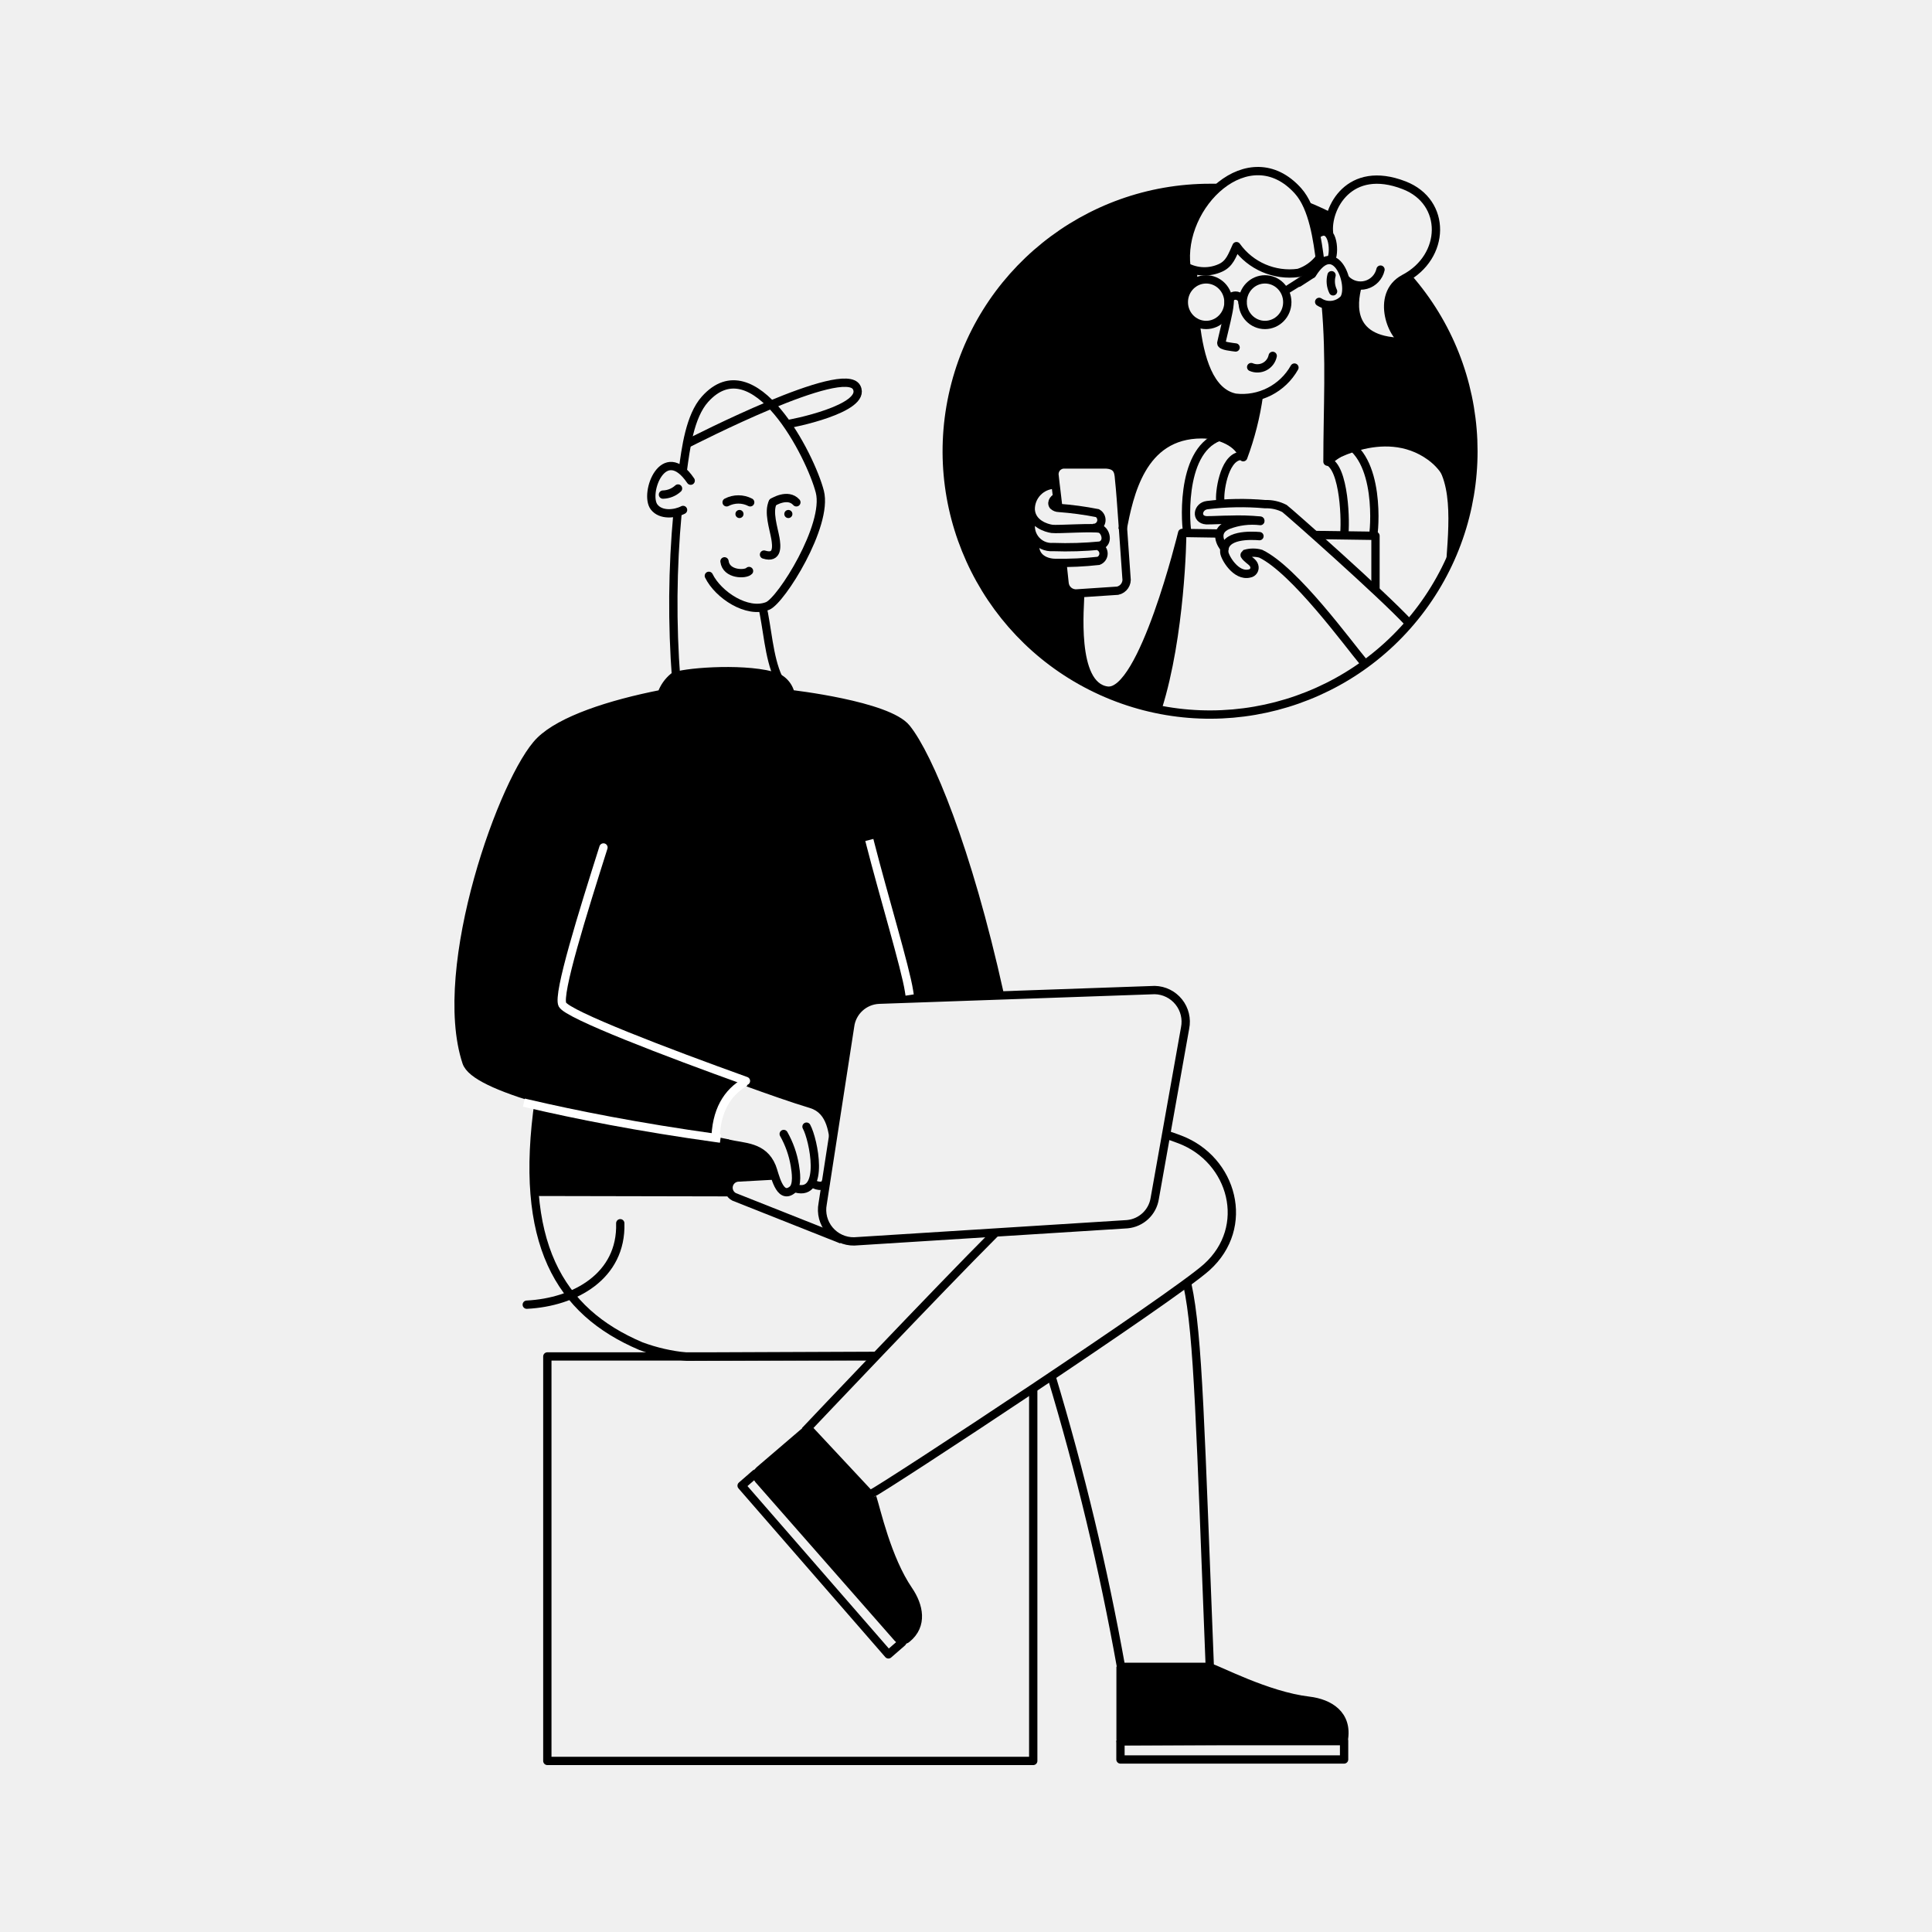
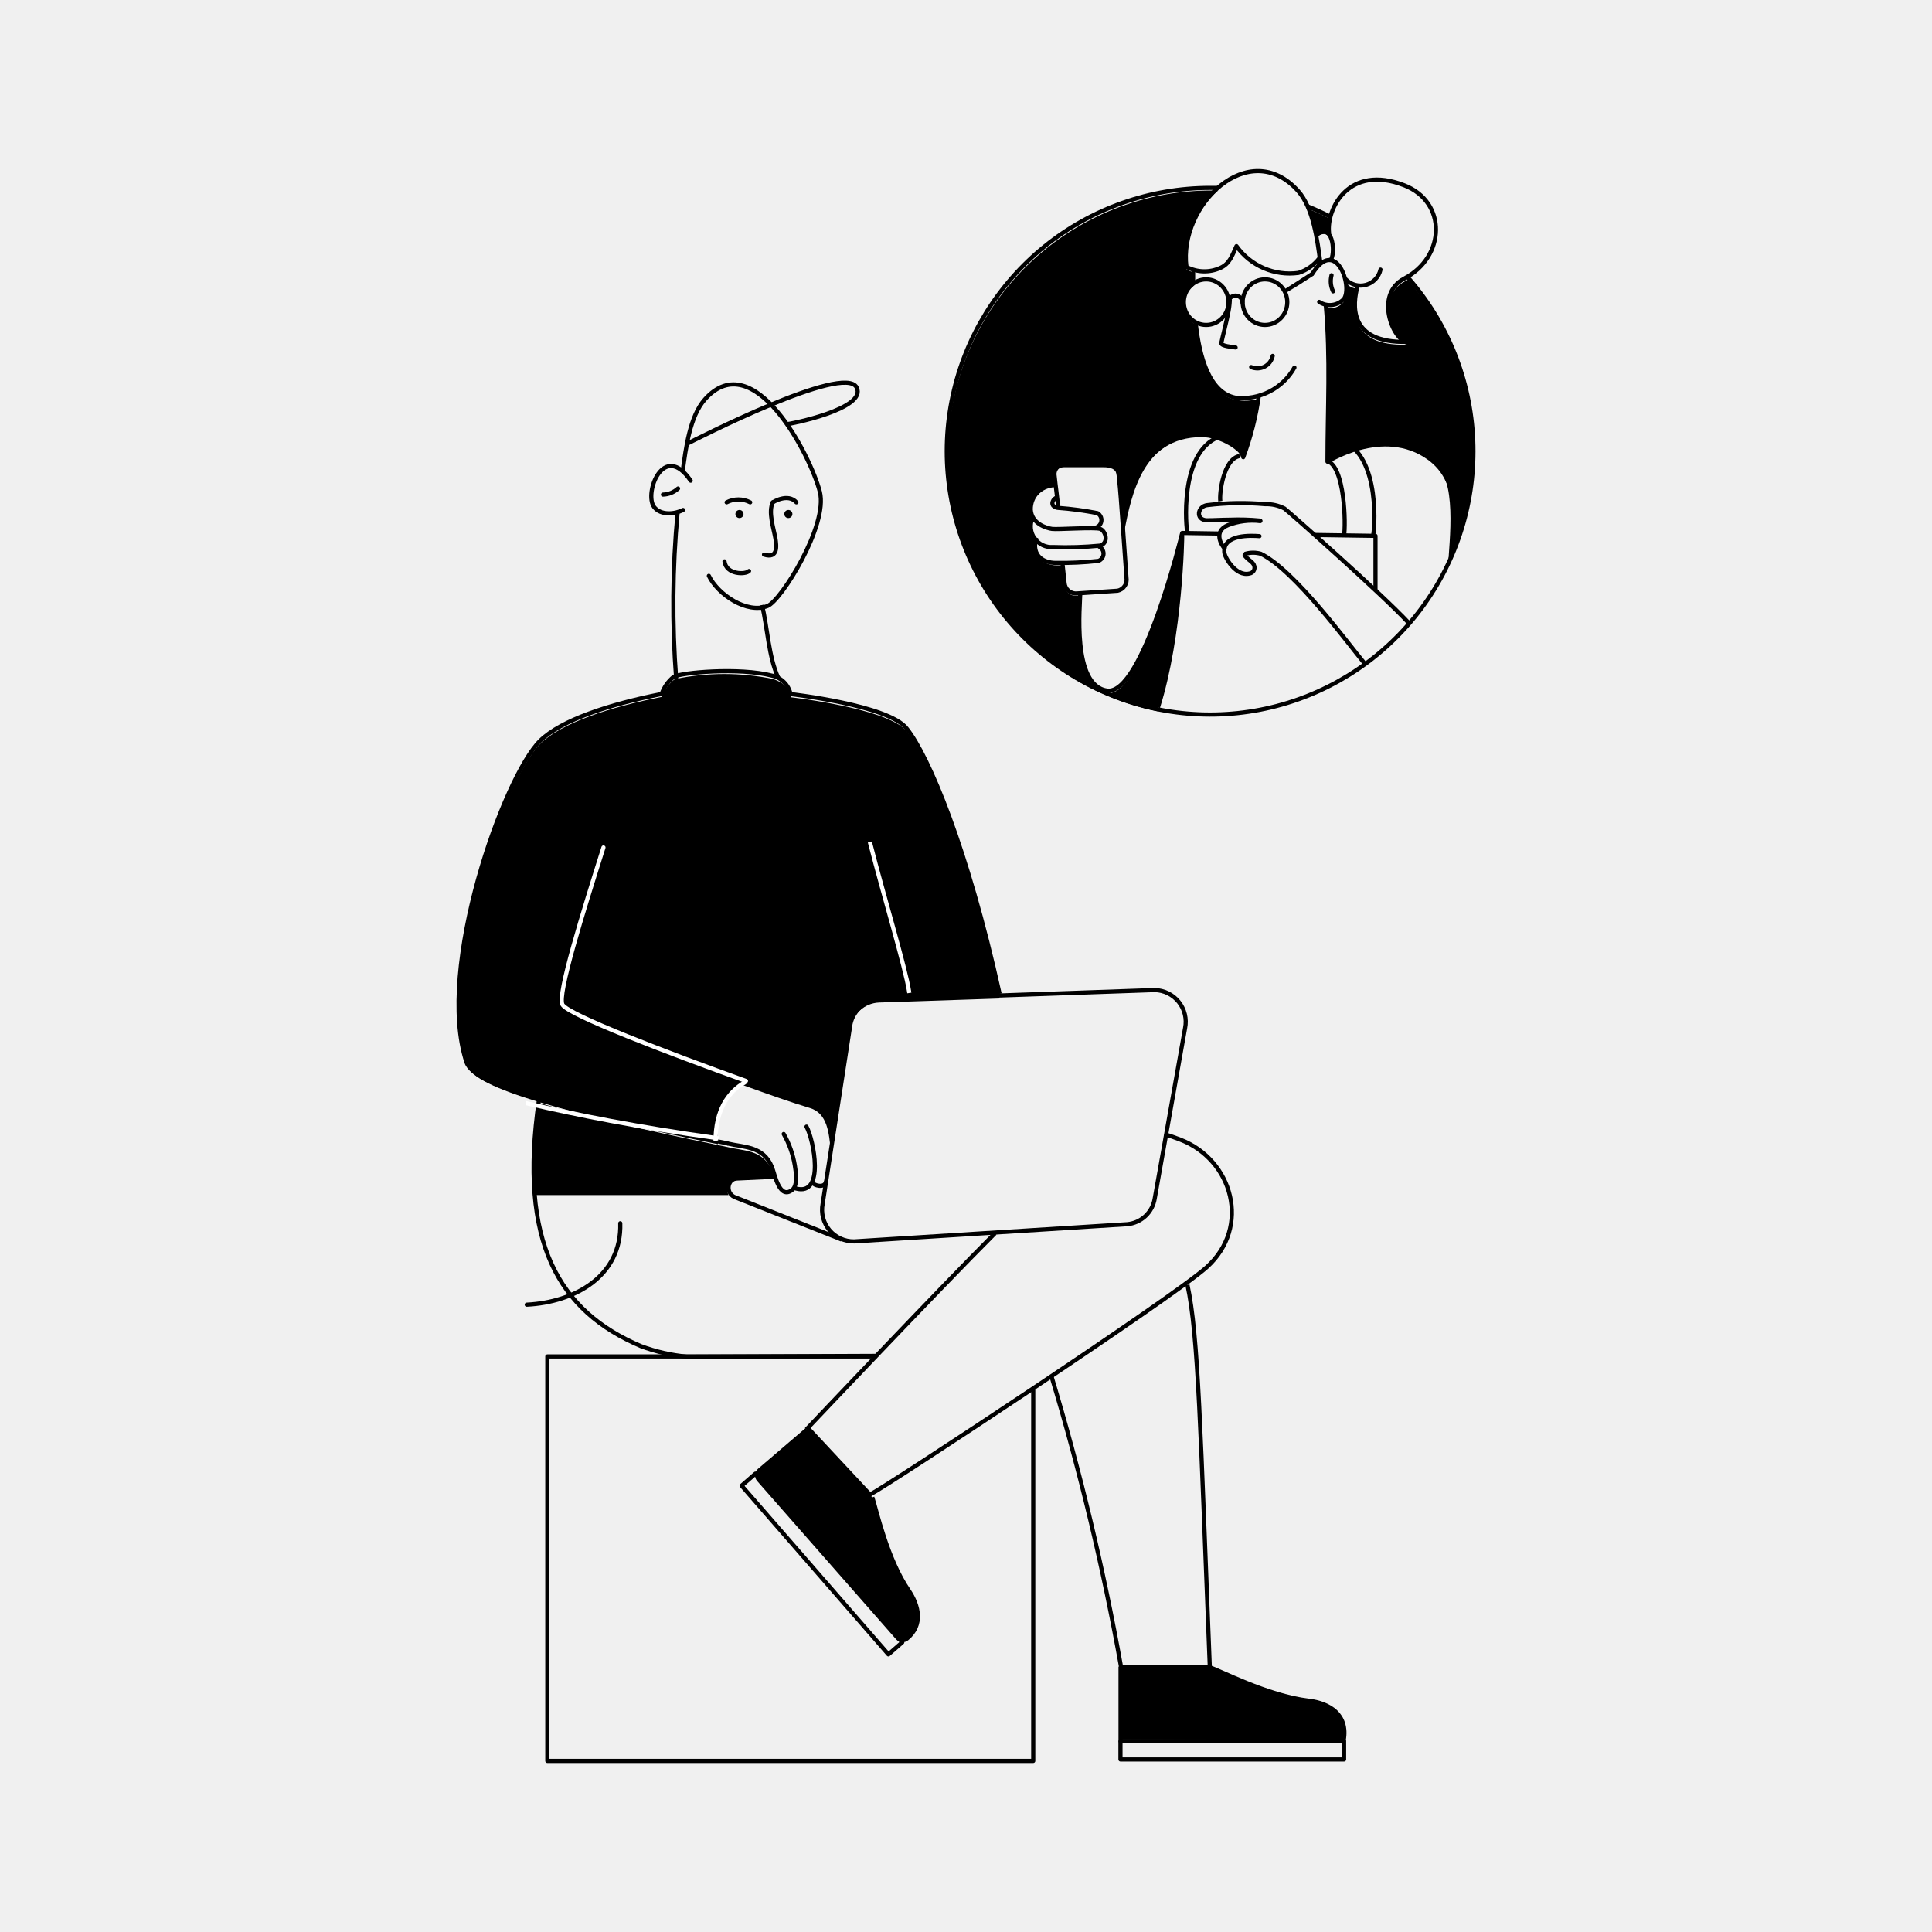
- <svg xmlns="http://www.w3.org/2000/svg" id="Layer_1" data-name="Layer 1" viewBox="0 0 200 200">
-   <defs>
-     <style>.cls-1,.cls-2,.cls-3,.cls-4,.cls-5,.cls-6,.cls-7,.cls-9{fill:none;}.cls-2,.cls-3,.cls-4,.cls-7,.cls-8{stroke:#000;}.cls-2,.cls-7{stroke-linejoin:round;}.cls-2,.cls-3,.cls-4,.cls-5,.cls-6,.cls-7,.cls-8,.cls-9{stroke-width:0.86px;}.cls-3,.cls-4,.cls-5,.cls-6,.cls-8,.cls-9{stroke-miterlimit:10;}.cls-4,.cls-7,.cls-9{stroke-linecap:round;}.cls-5,.cls-6,.cls-9{stroke:#fff;}.cls-5{stroke-linecap:square;}</style>
-   </defs>
-   <path d="M75.28,123.71l-19.9,0h-.06a44.19,44.19,0,0,1,.47-9.54v0c4.53,1.36,10.88,2.78,18.49,4.36l1.06.22h0c1.64.41,3.66.24,4.55,2.41.08.19.17.52.28.88l-.2,0-3.63.17a1.06,1.06,0,0,0-.93,1.5Z" />
-   <path d="M76.9,112.33a6.2,6.2,0,0,0-2.58,5.88l0,.24c-7.61-1.58-14-3-18.49-4.36s-7.09-2.57-7.51-3.84c-3.23-9.79,3.89-29.59,7.62-33.27,2.17-2.13,7.18-3.79,12.58-4.84a4,4,0,0,1,1.24-1.77,1.45,1.45,0,0,1,.24-.1,25,25,0,0,1,9.94,0,2.92,2.92,0,0,1,.56.21,2.25,2.25,0,0,1,1.37,1.7s10.1,1.14,12,3.53c2.28,2.84,6.28,12.63,9.6,27.65L91,103.78A3.16,3.16,0,0,0,88,106.55l-2,12.52c-.19-1.73-.32-3.82-2.16-4.37S79.59,113.3,76.9,112.33Z" />
-   <path d="M145.65,35.68c-1.39-.19-3.36-4.88-.24-6.54l.32-.18v0a27.25,27.25,0,0,1,4.4,29.16c.3-4.19.86-8.22-2.31-10.52-4.63-3.36-10.46.47-10.46.47,0-5.6.32-10.67-.18-16.26v0a1.74,1.74,0,0,0,1.92-.56,2.75,2.75,0,0,0,.14-2h.05a1.68,1.68,0,0,0,1.23.63h0c-.5,1.85-1,6,5.11,5.8Z" />
-   <path d="M137.58,24.4l-.11,0c-.26-.24-.63-.26-1.13.12l-.13,0a14.43,14.43,0,0,0-.87-2.93c.81.32,1.61.68,2.39,1.08A4.47,4.47,0,0,0,137.58,24.4Z" />
-   <path d="M130.32,41.27a31,31,0,0,1-1.62,6.35c-.19-1-2.48-2.37-4.3-2.37-6.23,0-7.48,6.25-8.19,9.8-.15-2.15-.3-4.19-.38-4.91s.06-1.8-1.63-1.77c-1.38,0-2.62,0-4.07,0a1,1,0,0,0-1,1.17c0,.26.06.57.1.89h0a2.55,2.55,0,0,0-2.49,2.59,1.75,1.75,0,0,0,.24.81h0a2.26,2.26,0,0,0,.33,2.3c-.4,1.77,1,2.37,2,2.39H110v.17l.2,1.89a1.17,1.17,0,0,0,1.28,1.09l.39,0c0,1.29-.88,8.58,2.14,9.9l-.07.15a27.26,27.26,0,0,1,11.38-52h.77a9.67,9.67,0,0,0-3.25,8.18,3.56,3.56,0,0,0,.8.32l-.09.29c0,.35,0,.72,0,1.09l0,0a2.37,2.37,0,0,0,.24,4l0,0c.41,3.73,1.46,7.25,4.11,7.78A4.89,4.89,0,0,0,130.32,41.27Z" />
-   <path d="M122.38,55.47c0,.59-.17,10.61-2.51,18l0,.17a27.19,27.19,0,0,1-5.94-1.94l.07-.15a2.25,2.25,0,0,0,.64.18C118.3,72.29,122.38,55.47,122.38,55.47Z" />
-   <path class="cls-1" d="M139.14,180.25v1.9H116V180.4h0l23.09-.1v-.05Z" />
-   <path d="M125.05,172.55h.18v.08h0c.8.18,5.9,2.93,10.25,3.44,2.09.25,4.06,1.4,3.6,4H116v-7.57Z" />
-   <path d="M90,154.83c.47,1.25,1.73,6.4,4,9.79,1.18,1.73,1.6,4-.68,5.37L78.21,152.55h0l5.52-4.8a78.88,78.88,0,0,0,6.4,7Z" />
-   <polyline class="cls-2" points="90.73 140.42 56.66 140.42 56.66 182.29 106.96 182.29 106.96 143.7" />
-   <path class="cls-2" d="M75.38,118.38c-15.62-3.22-26.22-5.8-27.09-8.42-3.23-9.79,3.89-29.6,7.62-33.27,2.17-2.14,7.18-3.79,12.58-4.85a4,4,0,0,1,1.24-1.77c.77-.46,6.83-1,10.18-.13a2.49,2.49,0,0,1,1.93,1.91s10.1,1.14,12,3.54c2.29,2.85,6.3,12.39,9.64,27.49" />
-   <path class="cls-3" d="M55.79,113.85c-2.15,14.8,2.07,21.89,10.55,25.5a18.6,18.6,0,0,0,4.76,1.09l19.64-.08" />
-   <path class="cls-3" d="M122.92,133c1.14,5.22,1.34,15.06,2.33,39.88" />
-   <path class="cls-3" d="M122.68,106.42l-3.14,17.63a3.17,3.17,0,0,1-2.86,2.68l-28.26,1.78a3.27,3.27,0,0,1-3.26-3.89L88,106.25A3.15,3.15,0,0,1,91,103.49l28.54-1A3.28,3.28,0,0,1,122.68,106.42Z" />
-   <path class="cls-3" d="M87.14,128.32,76,123.9a1.06,1.06,0,0,1,.36-2L80,121.7" />
-   <line class="cls-3" x1="55.53" y1="123.38" x2="75.28" y2="123.42" />
-   <path class="cls-4" d="M75.35,118.38c1.64.4,3.66.24,4.55,2.41.3.71.77,3.48,2.13,2.37.57-.47.36-1.86.25-2.52a9.86,9.86,0,0,0-1.15-3.25" />
-   <path class="cls-4" d="M83.49,116.63c.73,1.32,1.94,7.24-1.1,6.4" />
-   <path class="cls-4" d="M84.2,122.49c0,.17,1.09.56,1.29-.11" />
-   <path class="cls-5" d="M94.1,102.58c-.37-2.39-2.67-10-4-15.21" />
-   <path class="cls-6" d="M74.07,118.15c0-3.18,1.25-5.09,3.09-6.14" />
-   <path class="cls-4" d="M64.21,126.63c.16,5.48-4.71,8.18-9.68,8.43" />
-   <path class="cls-4" d="M70.68,48.72c.31-2.27.72-5.63,2.3-7.39,5.07-5.66,10.94,5.87,11.89,9.58.88,3.47-4,11.26-5.41,11.82-2.11.84-5.12-1.15-6.08-3.12" />
-   <path class="cls-3" d="M70,70.31a102,102,0,0,1,.14-17.21" />
-   <path class="cls-3" d="M78.89,62.63c.56,2.37.68,5.38,1.67,7.52" />
-   <path class="cls-4" d="M71.5,49.76c-2.8-4.12-4.86,1.3-3.79,2.72.7.91,2.17.74,3,.31" />
-   <path class="cls-3" d="M81.44,43.91c.34,0,8.37-1.6,7.24-3.8C87.39,37.59,71.93,45.54,71,46" />
-   <path class="cls-4" d="M70.19,50.57a2.39,2.39,0,0,1-1.56.63" />
-   <circle cx="76.55" cy="53.21" r="0.42" />
-   <circle cx="81.61" cy="53.21" r="0.42" />
-   <path class="cls-4" d="M80,52c-.49,1,.08,2.66.27,3.73.12.73.31,2.15-1.18,1.68" />
-   <path class="cls-3" d="M125.05,172.55l-9,0a267.5,267.5,0,0,0-7.22-30.13" />
-   <path class="cls-7" d="M125.25,172.62c.8.18,5.9,2.93,10.25,3.44,2.1.25,4.08,1.42,3.6,4.09l-23.09.11" />
-   <rect class="cls-7" x="115.99" y="180.25" width="23.15" height="1.9" transform="translate(255.13 362.39) rotate(-180)" />
-   <line class="cls-3" x1="116" y1="172.53" x2="116" y2="180.08" />
-   <path class="cls-8" d="M90.3,155c.42,1.29,1.52,6.36,3.76,9.63,1.08,1.59,1.53,3.61-.18,5a.69.69,0,0,1-.95-.07L78.54,153.17a.68.68,0,0,1,.06-.95L83.53,148" />
-   <path class="cls-4" d="M75,58.11c.17,1.39,2.18,1.39,2.54,1" />
-   <path class="cls-9" d="M62.47,87.73c-2.13,6.72-4.79,15.21-4.25,16.26s10.9,5,19,7.91" />
-   <path class="cls-5" d="M74.16,117.81c-8.13-1.13-14.58-2.42-19.51-3.57" />
-   <path class="cls-4" d="M123.77,33.39c.41,3.73,1.46,7.24,4.11,7.78A6.19,6.19,0,0,0,134,38.05" />
-   <path class="cls-4" d="M123.51,28.24c0,.34,0,.71,0,1.09" />
-   <path class="cls-4" d="M135.84,28.36c2.42-3.92,4.22,1.24,3.28,2.59a2,2,0,0,1-2.56.3" />
-   <path class="cls-4" d="M137.84,28.49a2.42,2.42,0,0,0,.16,1.67" />
-   <path class="cls-7" d="M136.58,26.73a4.45,4.45,0,0,1-2.16,1.52A6.75,6.75,0,0,1,128,25.48c-.46,1-.71,1.82-1.66,2.25a4,4,0,0,1-3.52-.1c-.83-6.39,6.49-13.52,11.56-7.86,1.57,1.76,2,5.12,2.3,7.39" />
-   <path class="cls-4" d="M136.34,24.26c1.59-1.2,1.88,1.66,1.49,2.53" />
-   <path class="cls-7" d="M142.91,27.91a2.12,2.12,0,0,1-3.6,1" />
-   <path class="cls-7" d="M137.58,24.1c-.28-2.52,2.07-7.14,7.78-4.92,4.46,1.73,4.31,7.41,0,9.66-3.12,1.66-1.14,6.37.25,6.55" />
-   <path class="cls-7" d="M145.65,35.39c-6.15.15-5.61-3.94-5.11-5.8" />
-   <ellipse class="cls-7" cx="130.95" cy="31.28" rx="2.31" ry="2.36" />
-   <ellipse class="cls-7" cx="124.86" cy="31.28" rx="2.31" ry="2.36" />
-   <path class="cls-4" d="M135.78,28.4s-2.71,1.75-2.73,1.75" />
-   <path class="cls-7" d="M128.62,31.32a.72.72,0,0,0-1.44,0" />
-   <path class="cls-7" d="M131.75,36.84A1.62,1.62,0,0,1,129.52,38" />
-   <path class="cls-7" d="M127.31,31.1a8.38,8.38,0,0,1-.21,1.48c-.06.39-.61,2.59-.67,2.92s1.18.42,1.48.47" />
-   <path class="cls-4" d="M145.85,64.5c-2.78-3-12.48-11.57-12.88-11.86a4.06,4.06,0,0,0-2-.45,28.64,28.64,0,0,0-6,.1c-1,.12-1.24,1.49-.08,1.57.78,0,1.64-.06,2.43-.06a23.39,23.39,0,0,1,3.14.09" />
-   <path class="cls-4" d="M130.47,53.94a7,7,0,0,0-3.35.42c-1.58.65-.65,2.1-.36,2.4" />
-   <path class="cls-4" d="M130.38,55.5c-.79-.06-3.81-.24-3.64,1.69.05.52,1.2,2.52,2.6,2.18a.61.61,0,0,0,.5-.79c-.1-.37-.52-.57-.77-.83s-.3-.27-.13-.43a2.92,2.92,0,0,1,1.57,0c3.54,1.71,9.12,9.42,10.66,11.24" />
-   <path class="cls-3" d="M113.07,54.64a.82.82,0,0,0,.54-1.52,33.5,33.5,0,0,0-4-.54.87.87,0,0,1-.58-.23c-.27-.36.13-.87.53-.88" />
-   <path class="cls-3" d="M109.19,50.17a2.54,2.54,0,0,0-2.49,2.58c.09,1.47,1.63,1.92,2.2,2s4.46-.2,5,0,.93,1.41,0,1.73a36.67,36.67,0,0,1-4.88.15,2.15,2.15,0,0,1-2.14-3" />
-   <path class="cls-3" d="M113.72,56.55a.81.81,0,0,1,0,1.51,35.18,35.18,0,0,1-4.45.21c-1.15,0-2.56-.67-2-2.62" />
-   <path class="cls-3" d="M110,58.45l.2,1.88a1.18,1.18,0,0,0,1.28,1.1l4.22-.28a1.18,1.18,0,0,0,.91-1.36c-.2-2.64-.58-8.6-.74-9.95-.09-.73.06-1.8-1.62-1.76-1.39,0-2.63,0-4.08,0a1,1,0,0,0-1,1.17c.1,1,.3,2.43.4,3.42" />
-   <path class="cls-2" d="M150.17,57.81c.3-4.25.74-9.51-2.75-11.41-5.36-2.91-10,1.39-10,1.39,0-5.59.32-10.67-.18-16.25" />
-   <path class="cls-2" d="M116.2,54.82c.7-3.54,1.93-9.86,8.2-9.86,1.82,0,3.87.84,4.3,2.37a30.39,30.39,0,0,0,1.62-6.4" />
-   <path class="cls-2" d="M119.87,73.23c2.34-7.45,2.53-17.47,2.51-18.06,0,0-4.08,16.82-7.77,16.32s-2.78-8.95-2.78-10.14" />
-   <path class="cls-2" d="M136.14,55.38l6.25.09s0,1.81,0,5.65" />
-   <line class="cls-2" x1="122.38" y1="55.17" x2="126.27" y2="55.23" />
-   <path class="cls-3" d="M137.73,22.44c-.79-.4-1.59-.77-2.42-1.1" />
-   <path class="cls-3" d="M126.09,19.45l-.81,0a27.26,27.26,0,1,0,20.46,9.26" />
-   <path class="cls-3" d="M120.55,117.4c.54.17,1.07.36,1.6.56,5.48,2.09,7.39,9.06,2.77,13.22-3.5,3.15-33,22.59-34.86,23.54l-6.44-6.9S97.21,133.46,103,127.67" />
-   <path class="cls-2" d="M122.92,55.14c-.13-.25-.92-8.33,3.26-9.91" />
-   <path class="cls-2" d="M126.33,51.88c-.13-.78.33-4.4,2-4.67" />
-   <path class="cls-2" d="M142.13,55.5c.13-.24.92-8.33-3.27-9.91" />
-   <path class="cls-2" d="M139.13,55.51c.21-1.27.07-7.23-1.73-7.78" />
-   <path class="cls-4" d="M80,52s1.55-1,2.44,0" />
-   <path class="cls-7" d="M75.22,52a2.65,2.65,0,0,1,2.44,0" />
-   <rect class="cls-7" x="73.51" y="160.95" width="23.15" height="1.9" transform="translate(18.81 332.37) rotate(-131.03)" />
+ <svg xmlns="http://www.w3.org/2000/svg" width="400" height="400" viewBox="0 0 400 400" fill="none">
+   <path d="M150.56 247.42H110.76H110.64C110.263 241.045 110.578 234.647 111.58 228.34C120.64 231.06 133.34 233.9 148.56 237.06L150.68 237.5C153.96 238.32 158 237.98 159.78 242.32C159.94 242.7 160.12 243.36 160.34 244.08H159.94L152.68 244.42C152.331 244.431 151.99 244.529 151.687 244.703C151.385 244.878 151.13 245.125 150.946 245.422C150.762 245.719 150.655 246.056 150.632 246.405C150.61 246.754 150.675 247.102 150.82 247.42H150.56Z" fill="black" />
+   <path d="M153.8 224.66C151.948 225.962 150.489 227.747 149.579 229.82C148.669 231.893 148.345 234.176 148.64 236.42V236.9C133.42 233.74 120.64 230.9 111.66 228.18C102.68 225.46 97.48 223.04 96.64 220.5C90.18 200.92 104.42 161.32 111.88 153.96C116.22 149.7 126.24 146.38 137.04 144.28C137.526 142.895 138.384 141.67 139.52 140.74C139.674 140.659 139.834 140.592 140 140.54C146.56 139.209 153.32 139.209 159.88 140.54C160.267 140.641 160.642 140.782 161 140.96C161.708 141.248 162.331 141.711 162.81 142.305C163.289 142.9 163.609 143.607 163.74 144.36C163.74 144.36 183.94 146.64 187.74 151.42C192.3 157.1 200.3 176.68 206.94 206.72L182 207.56C180.506 207.624 179.084 208.216 177.985 209.231C176.886 210.245 176.183 211.616 176 213.1L172 238.14C171.62 234.68 171.36 230.5 167.68 229.4C164 228.3 159.18 226.6 153.8 224.66Z" fill="black" />
+   <path d="M291.3 71.36C288.52 70.98 284.58 61.6 290.82 58.28L291.46 57.92C298.368 65.772 302.87 75.446 304.431 85.787C305.991 96.128 304.543 106.699 300.26 116.24C300.86 107.86 301.98 99.8 295.64 95.2C286.38 88.48 274.72 96.14 274.72 96.14C274.72 84.94 275.36 74.8 274.36 63.62C275.038 63.851 275.77 63.867 276.457 63.667C277.144 63.466 277.753 63.059 278.2 62.5C278.793 61.249 278.893 59.821 278.48 58.5H278.58C278.877 58.873 279.25 59.177 279.674 59.395C280.099 59.612 280.564 59.736 281.04 59.76C280.04 63.46 279.04 71.76 291.26 71.36H291.3Z" fill="black" />
+   <path d="M275.16 48.8H274.94C274.42 48.32 273.68 48.28 272.68 49.04H272.42C272.049 47.031 271.466 45.066 270.68 43.18C272.3 43.82 273.9 44.54 275.46 45.34C275.135 46.463 275.033 47.638 275.16 48.8Z" fill="black" />
+   <path d="M260.64 82.54C260.012 86.876 258.926 91.133 257.4 95.24C257.02 93.24 252.44 90.5 248.8 90.5C236.34 90.5 233.84 103 232.42 110.1C232.12 105.8 231.82 101.72 231.66 100.28C231.5 98.84 231.78 96.68 228.4 96.74C225.64 96.74 223.16 96.74 220.26 96.74C219.966 96.736 219.675 96.796 219.407 96.917C219.139 97.038 218.901 97.217 218.711 97.44C218.52 97.664 218.38 97.927 218.302 98.21C218.224 98.493 218.21 98.79 218.26 99.08C218.26 99.6 218.38 100.22 218.46 100.86C217.114 100.892 215.836 101.454 214.903 102.424C213.97 103.394 213.459 104.694 213.48 106.04C213.505 106.611 213.67 107.167 213.96 107.66C213.643 108.415 213.537 109.241 213.654 110.051C213.77 110.861 214.104 111.625 214.62 112.26C213.82 115.8 216.62 117 218.62 117.04H220V117.38L220.4 121.16C220.42 121.473 220.503 121.779 220.643 122.059C220.784 122.34 220.979 122.589 221.218 122.792C221.457 122.996 221.734 123.149 222.033 123.243C222.333 123.337 222.648 123.37 222.96 123.34H223.74C223.74 125.92 221.98 140.5 228.02 143.14L227.88 143.44C216.616 138.228 207.467 129.329 201.945 118.212C196.424 107.096 194.861 94.429 197.515 82.304C200.168 70.179 206.879 59.323 216.539 51.529C226.198 43.735 238.228 39.471 250.64 39.44H252.18C249.879 41.458 248.091 43.993 246.961 46.838C245.831 49.682 245.392 52.753 245.68 55.8C246.185 56.077 246.723 56.292 247.28 56.44L247.1 57.02C247.1 57.72 247.1 58.46 247.1 59.2C246.45 59.667 245.93 60.291 245.586 61.013C245.243 61.736 245.088 62.534 245.136 63.332C245.184 64.131 245.433 64.904 245.86 65.581C246.288 66.257 246.879 66.814 247.58 67.2C248.4 74.66 250.5 81.7 255.8 82.76C257.406 83.094 259.071 83.018 260.64 82.54Z" fill="black" />
+   <path d="M244.76 110.94C244.76 112.12 244.42 132.16 239.74 146.94V147.28C235.644 146.448 231.658 145.146 227.86 143.4L228 143.1C228.406 143.283 228.838 143.404 229.28 143.46C236.6 144.58 244.76 110.94 244.76 110.94Z" fill="black" />
+   <path d="M250.1 345.1H250.46V345.26C252.06 345.62 262.26 351.12 270.96 352.14C275.14 352.64 279.08 354.94 278.16 360.14H232V345L250.1 345.1Z" fill="black" />
+   <path d="M180 309.66C180.94 312.16 183.46 322.46 188 329.24C190.36 332.7 191.2 337.24 186.64 339.98L156.42 305.1L167.46 295.5C171.442 300.419 175.716 305.094 180.26 309.5L180 309.66Z" fill="black" />
+   <path d="M181.46 280.84H113.32V364.58H213.92V287.4" stroke="black" stroke-width="0.86" stroke-linejoin="round" />
+   <path d="M150.76 236.76C119.52 230.32 98.32 225.16 96.58 219.92C90.12 200.34 104.36 160.72 111.82 153.38C116.16 149.1 126.18 145.8 136.98 143.68C137.466 142.295 138.324 141.07 139.46 140.14C141 139.22 153.12 138.14 159.82 139.88C160.764 140.075 161.631 140.539 162.316 141.218C163.002 141.896 163.475 142.758 163.68 143.7C163.68 143.7 183.88 145.98 187.68 150.78C192.26 156.48 200.28 175.56 206.96 205.76" stroke="black" stroke-width="0.86" stroke-linejoin="round" />
+   <path d="M111.58 227.7C107.28 257.3 115.72 271.48 132.68 278.7C135.744 279.842 138.945 280.575 142.2 280.88L181.48 280.72" stroke="black" stroke-width="0.86" stroke-miterlimit="10" />
+   <path d="M245.84 266C248.12 276.44 248.52 296.12 250.5 345.76" stroke="black" stroke-width="0.86" stroke-miterlimit="10" />
+   <path d="M245.36 212.84L239.08 248.1C238.866 249.505 238.185 250.798 237.148 251.77C236.11 252.742 234.776 253.337 233.36 253.46L176.84 257.02C175.868 257.035 174.905 256.832 174.02 256.428C173.136 256.023 172.353 255.427 171.729 254.681C171.104 253.936 170.654 253.061 170.41 252.12C170.166 251.178 170.136 250.195 170.32 249.24L176 212.5C176.184 211.018 176.888 209.65 177.987 208.639C179.086 207.628 180.508 207.04 182 206.98L239.08 204.98C240.039 205.002 240.982 205.234 241.841 205.659C242.701 206.085 243.457 206.694 244.055 207.443C244.654 208.193 245.081 209.065 245.307 209.997C245.532 210.929 245.55 211.9 245.36 212.84Z" stroke="black" stroke-width="0.86" stroke-miterlimit="10" />
+   <path d="M174.28 256.64L152 247.8C151.592 247.594 151.261 247.262 151.057 246.854C150.853 246.445 150.787 245.981 150.868 245.531C150.949 245.082 151.173 244.67 151.507 244.358C151.84 244.046 152.266 243.851 152.72 243.8L160 243.4" stroke="black" stroke-width="0.86" stroke-miterlimit="10" />
+   <path d="M111.06 246.76L150.56 246.84" stroke="black" stroke-width="0.86" stroke-miterlimit="10" />
+   <path d="M150.7 236.76C153.98 237.56 158.02 237.24 159.8 241.58C160.4 243 161.34 248.54 164.06 246.32C165.2 245.38 164.78 242.6 164.56 241.28C164.181 238.995 163.402 236.795 162.26 234.78" stroke="black" stroke-width="0.86" stroke-miterlimit="10" stroke-linecap="round" />
+   <path d="M166.98 233.26C168.44 235.9 170.86 247.74 164.78 246.06" stroke="black" stroke-width="0.86" stroke-miterlimit="10" stroke-linecap="round" />
+   <path d="M168.4 244.98C168.4 245.32 170.58 246.1 170.98 244.76" stroke="black" stroke-width="0.86" stroke-miterlimit="10" stroke-linecap="round" />
+   <path d="M188.2 205.16C187.46 200.38 182.86 185.16 180.2 174.74" stroke="white" stroke-width="0.86" stroke-miterlimit="10" stroke-linecap="square" />
+   <path d="M148.14 236.3C148.14 229.94 150.64 226.12 154.32 224.02" stroke="white" stroke-width="0.86" stroke-miterlimit="10" />
+   <path d="M128.42 253.26C128.74 264.22 119 269.62 109.06 270.12" stroke="black" stroke-width="0.86" stroke-miterlimit="10" stroke-linecap="round" />
+   <path d="M141.36 97.44C141.98 92.9 142.8 86.18 145.96 82.66C156.1 71.34 167.84 94.4 169.74 101.82C171.5 108.76 161.74 124.34 158.92 125.46C154.7 127.14 148.68 123.16 146.76 119.22" stroke="black" stroke-width="0.86" stroke-miterlimit="10" stroke-linecap="round" />
+   <path d="M140 140.62C139.124 129.159 139.217 117.645 140.28 106.2" stroke="black" stroke-width="0.86" stroke-miterlimit="10" />
+   <path d="M157.78 125.26C158.9 130 159.14 136.02 161.12 140.3" stroke="black" stroke-width="0.86" stroke-miterlimit="10" />
+   <path d="M143 99.52C137.4 91.28 133.28 102.12 135.42 104.96C136.82 106.78 139.76 106.44 141.42 105.58" stroke="black" stroke-width="0.86" stroke-miterlimit="10" stroke-linecap="round" />
+   <path d="M162.88 87.82C163.56 87.82 179.62 84.62 177.36 80.22C174.78 75.18 143.86 91.08 142 92" stroke="black" stroke-width="0.86" stroke-miterlimit="10" />
+   <path d="M140.38 101.14C139.527 101.924 138.418 102.372 137.26 102.4" stroke="black" stroke-width="0.86" stroke-miterlimit="10" stroke-linecap="round" />
+   <path d="M153.1 107.26C153.564 107.26 153.94 106.884 153.94 106.42C153.94 105.956 153.564 105.58 153.1 105.58C152.636 105.58 152.26 105.956 152.26 106.42C152.26 106.884 152.636 107.26 153.1 107.26Z" fill="black" />
+   <path d="M163.22 107.26C163.684 107.26 164.06 106.884 164.06 106.42C164.06 105.956 163.684 105.58 163.22 105.58C162.756 105.58 162.38 105.956 162.38 106.42C162.38 106.884 162.756 107.26 163.22 107.26Z" fill="black" />
+   <path d="M160 104C159.02 106 160.16 109.32 160.54 111.46C160.78 112.92 161.16 115.76 158.18 114.82" stroke="black" stroke-width="0.86" stroke-miterlimit="10" stroke-linecap="round" />
+   <path d="M250.1 345.1H232.1C228.455 324.751 223.634 304.631 217.66 284.84" stroke="black" stroke-width="0.86" stroke-miterlimit="10" />
+   <path d="M250.5 345.24C252.1 345.6 262.3 351.1 271 352.12C275.2 352.62 279.16 354.96 278.2 360.3L232.02 360.52" stroke="black" stroke-width="0.86" stroke-linecap="round" stroke-linejoin="round" />
+   <path d="M231.98 364.28H278.28V360.48H231.98V364.28Z" stroke="black" stroke-width="0.86" stroke-linecap="round" stroke-linejoin="round" />
+   <path d="M232 345.06V360.16" stroke="black" stroke-width="0.86" stroke-miterlimit="10" />
+   <path d="M180.6 310C181.44 312.58 183.64 322.72 188.12 329.26C190.28 332.44 191.18 336.48 187.76 339.26C187.486 339.485 187.136 339.597 186.782 339.57C186.428 339.544 186.098 339.383 185.86 339.12L157.08 306.34C156.847 306.071 156.73 305.721 156.752 305.366C156.775 305.01 156.935 304.678 157.2 304.44L167.06 296" fill="black" />
+   <path d="M180.6 310C181.44 312.58 183.64 322.72 188.12 329.26C190.28 332.44 191.18 336.48 187.76 339.26C187.486 339.485 187.136 339.597 186.782 339.57C186.428 339.544 186.098 339.383 185.86 339.12L157.08 306.34C156.847 306.071 156.73 305.721 156.752 305.366C156.775 305.01 156.935 304.678 157.2 304.44L167.06 296" stroke="black" stroke-width="0.86" stroke-miterlimit="10" />
+   <path d="M150 116.22C150.34 119 154.36 119 155.08 118.22" stroke="black" stroke-width="0.86" stroke-miterlimit="10" stroke-linecap="round" />
+   <path d="M124.94 175.46C120.68 188.9 115.36 205.88 116.44 207.98C117.52 210.08 138.24 217.98 154.44 223.8" stroke="white" stroke-width="0.86" stroke-miterlimit="10" stroke-linecap="round" />
+   <path d="M148.32 235.62C132.06 233.36 119.16 230.78 109.3 228.48" stroke="white" stroke-width="0.86" stroke-miterlimit="10" stroke-linecap="square" />
+   <path d="M247.54 66.78C248.36 74.24 250.46 81.26 255.76 82.34C258.188 82.625 260.647 82.184 262.825 81.074C265.003 79.963 266.804 78.233 268 76.1" stroke="black" stroke-width="0.86" stroke-miterlimit="10" stroke-linecap="round" />
+   <path d="M247.02 56.48C247.02 57.16 247.02 57.9 247.02 58.66" stroke="black" stroke-width="0.86" stroke-miterlimit="10" stroke-linecap="round" />
+   <path d="M271.68 56.72C276.52 48.88 280.12 59.2 278.24 61.9C277.594 62.588 276.726 63.025 275.79 63.135C274.853 63.245 273.907 63.02 273.12 62.5" stroke="black" stroke-width="0.86" stroke-miterlimit="10" stroke-linecap="round" />
+   <path d="M275.68 56.98C275.385 58.096 275.498 59.28 276 60.32" stroke="black" stroke-width="0.86" stroke-miterlimit="10" stroke-linecap="round" />
+   <path d="M273.16 53.46C272.061 54.887 270.554 55.947 268.84 56.5C266.398 56.837 263.91 56.499 261.647 55.522C259.383 54.545 257.43 52.968 256 50.96C255.08 52.96 254.58 54.6 252.68 55.46C251.569 55.966 250.357 56.211 249.137 56.176C247.917 56.142 246.72 55.828 245.64 55.26C243.98 42.48 258.62 28.22 268.76 39.54C271.9 43.06 272.76 49.78 273.36 54.32" stroke="black" stroke-width="0.86" stroke-linecap="round" stroke-linejoin="round" />
+   <path d="M272.68 48.52C275.86 46.12 276.44 51.84 275.66 53.58" stroke="black" stroke-width="0.86" stroke-miterlimit="10" stroke-linecap="round" />
+   <path d="M285.82 55.82C285.652 56.568 285.284 57.256 284.755 57.812C284.226 58.367 283.557 58.769 282.818 58.974C282.08 59.179 281.299 59.18 280.56 58.977C279.82 58.774 279.15 58.374 278.62 57.82" stroke="black" stroke-width="0.86" stroke-linecap="round" stroke-linejoin="round" />
+   <path d="M275.16 48.2C274.6 43.16 279.3 33.92 290.72 38.36C299.64 41.82 299.34 53.18 290.72 57.68C284.48 61 288.44 70.42 291.22 70.78" stroke="black" stroke-width="0.86" stroke-linecap="round" stroke-linejoin="round" />
+   <path d="M291.3 70.78C279 71.08 280.08 62.9 281.08 59.18" stroke="black" stroke-width="0.86" stroke-linecap="round" stroke-linejoin="round" />
+   <path d="M261.9 67.28C264.452 67.28 266.52 65.167 266.52 62.56C266.52 59.953 264.452 57.84 261.9 57.84C259.348 57.84 257.28 59.953 257.28 62.56C257.28 65.167 259.348 67.28 261.9 67.28Z" stroke="black" stroke-width="0.86" stroke-linecap="round" stroke-linejoin="round" />
+   <path d="M249.72 67.28C252.272 67.28 254.34 65.167 254.34 62.56C254.34 59.953 252.272 57.84 249.72 57.84C247.168 57.84 245.1 59.953 245.1 62.56C245.1 65.167 247.168 67.28 249.72 67.28Z" stroke="black" stroke-width="0.86" stroke-linecap="round" stroke-linejoin="round" />
+   <path d="M271.56 56.8C271.56 56.8 266.14 60.3 266.1 60.3" stroke="black" stroke-width="0.86" stroke-miterlimit="10" stroke-linecap="round" />
+   <path d="M257.24 62.64C257.24 62.258 257.088 61.892 256.818 61.622C256.548 61.352 256.182 61.2 255.8 61.2C255.418 61.2 255.052 61.352 254.782 61.622C254.512 61.892 254.36 62.258 254.36 62.64" stroke="black" stroke-width="0.86" stroke-linecap="round" stroke-linejoin="round" />
+   <path d="M263.5 73.68C263.403 74.152 263.202 74.596 262.912 74.98C262.621 75.364 262.249 75.679 261.822 75.901C261.395 76.123 260.923 76.247 260.442 76.264C259.961 76.281 259.482 76.191 259.04 76" stroke="black" stroke-width="0.86" stroke-linecap="round" stroke-linejoin="round" />
+   <path d="M254.62 62.2C254.568 63.197 254.428 64.188 254.2 65.16C254.08 65.94 252.98 70.34 252.86 71C252.74 71.66 255.22 71.84 255.82 71.94" stroke="black" stroke-width="0.86" stroke-linecap="round" stroke-linejoin="round" />
+   <path d="M291.7 129C286.14 123 266.74 105.86 265.94 105.28C264.706 104.643 263.328 104.333 261.94 104.38C257.944 104.026 253.922 104.093 249.94 104.58C247.94 104.82 247.46 107.56 249.78 107.72C251.34 107.72 253.06 107.6 254.64 107.6C256.735 107.519 258.833 107.579 260.92 107.78" stroke="black" stroke-width="0.86" stroke-miterlimit="10" stroke-linecap="round" />
+   <path d="M260.94 107.88C258.672 107.609 256.371 107.898 254.24 108.72C251.08 110.02 252.94 112.92 253.52 113.52" stroke="black" stroke-width="0.86" stroke-miterlimit="10" stroke-linecap="round" />
+   <path d="M260.76 111C259.18 110.88 253.14 110.52 253.48 114.38C253.58 115.42 255.88 119.42 258.68 118.74C258.857 118.716 259.026 118.654 259.176 118.558C259.326 118.462 259.453 118.334 259.549 118.183C259.644 118.033 259.705 117.863 259.728 117.686C259.75 117.509 259.734 117.33 259.68 117.16C259.48 116.42 258.64 116.02 258.14 115.5C257.64 114.98 257.54 114.96 257.88 114.64C258.907 114.353 259.993 114.353 261.02 114.64C268.1 118.06 279.26 133.48 282.34 137.12" stroke="black" stroke-width="0.86" stroke-miterlimit="10" stroke-linecap="round" />
+   <path d="M226.14 109.28C226.519 109.341 226.907 109.267 227.237 109.072C227.567 108.876 227.818 108.571 227.946 108.21C228.075 107.848 228.073 107.453 227.94 107.093C227.807 106.734 227.552 106.432 227.22 106.24C224.577 105.72 221.906 105.359 219.22 105.16C218.79 105.155 218.376 104.991 218.06 104.7C217.52 103.98 218.32 102.96 219.12 102.94" stroke="black" stroke-width="0.86" stroke-miterlimit="10" />
+   <path d="M218.38 100.34C217.036 100.366 215.757 100.924 214.824 101.891C213.891 102.858 213.379 104.156 213.4 105.5C213.58 108.44 216.66 109.34 217.8 109.5C218.94 109.66 226.72 109.1 227.8 109.5C228.88 109.9 229.66 112.32 227.8 112.96C224.557 113.277 221.296 113.377 218.04 113.26C217.3 113.318 216.558 113.184 215.886 112.87C215.214 112.556 214.634 112.074 214.203 111.47C213.773 110.866 213.505 110.161 213.428 109.423C213.35 108.686 213.464 107.94 213.76 107.26" stroke="black" stroke-width="0.86" stroke-miterlimit="10" />
+   <path d="M227.44 113.1C227.744 113.218 228.006 113.426 228.19 113.695C228.375 113.965 228.473 114.284 228.473 114.61C228.473 114.936 228.375 115.255 228.19 115.525C228.006 115.794 227.744 116.002 227.44 116.12C224.485 116.448 221.513 116.588 218.54 116.54C216.24 116.54 213.42 115.2 214.54 111.3" stroke="black" stroke-width="0.86" stroke-miterlimit="10" />
+   <path d="M220 116.9L220.4 120.66C220.42 120.974 220.503 121.28 220.643 121.562C220.783 121.843 220.979 122.094 221.217 122.299C221.455 122.504 221.733 122.659 222.032 122.755C222.331 122.852 222.647 122.887 222.96 122.86L231.4 122.3C231.996 122.17 232.519 121.814 232.858 121.307C233.197 120.8 233.327 120.181 233.22 119.58C232.82 114.3 232.06 102.38 231.74 99.68C231.56 98.22 231.86 96.08 228.5 96.16C225.72 96.16 223.24 96.16 220.34 96.16C220.046 96.156 219.755 96.216 219.487 96.337C219.219 96.458 218.981 96.637 218.791 96.86C218.6 97.084 218.46 97.347 218.382 97.63C218.304 97.913 218.29 98.21 218.34 98.5C218.54 100.5 218.94 103.36 219.14 105.34" stroke="black" stroke-width="0.86" stroke-miterlimit="10" />
+   <path d="M300.34 115.62C300.94 107.12 301.82 96.6 294.84 92.8C284.12 86.98 274.84 95.58 274.84 95.58C274.84 84.4 275.48 74.24 274.48 63.08" stroke="black" stroke-width="0.86" stroke-linejoin="round" />
+   <path d="M232.4 109.64C233.8 102.56 236.26 89.92 248.8 89.92C252.44 89.92 256.54 91.6 257.4 94.66C258.942 90.524 260.028 86.232 260.64 81.86" stroke="black" stroke-width="0.86" stroke-linejoin="round" />
+   <path d="M239.74 146.46C244.42 131.56 244.8 111.52 244.76 110.34C244.76 110.34 236.6 143.98 229.22 142.98C221.84 141.98 223.66 125.08 223.66 122.7" stroke="black" stroke-width="0.86" stroke-linejoin="round" />
+   <path d="M272.28 110.76L284.78 110.94C284.78 110.94 284.78 114.56 284.78 122.24" stroke="black" stroke-width="0.86" stroke-linejoin="round" />
+   <path d="M244.76 110.34L252.54 110.46" stroke="black" stroke-width="0.86" stroke-linejoin="round" />
+   <path d="M275.46 44.88C273.88 44.08 272.28 43.34 270.62 42.68" stroke="black" stroke-width="0.86" stroke-miterlimit="10" />
+   <path d="M252.18 38.9H250.56C238.096 38.895 226.006 43.16 216.304 50.986C206.603 58.812 199.876 69.726 197.245 81.909C194.613 94.093 196.236 106.81 201.842 117.943C207.449 129.075 216.7 137.95 228.056 143.09C239.411 148.229 252.185 149.322 264.249 146.187C276.312 143.052 286.938 135.878 294.354 125.86C301.771 115.843 305.531 103.586 305.008 91.132C304.485 78.679 299.71 66.781 291.48 57.42" stroke="black" stroke-width="0.86" stroke-miterlimit="10" />
+   <path d="M241.1 234.8C242.18 235.14 243.24 235.52 244.3 235.92C255.26 240.1 259.08 254.04 249.84 262.36C242.84 268.66 183.84 307.54 180.12 309.44L167.24 295.64C167.24 295.64 194.42 266.92 206 255.34" stroke="black" stroke-width="0.86" stroke-miterlimit="10" />
+   <path d="M245.84 110.28C245.58 109.78 244 93.62 252.36 90.46" stroke="black" stroke-width="0.86" stroke-linejoin="round" />
+   <path d="M252.66 103.76C252.4 102.2 253.32 94.96 256.66 94.42" stroke="black" stroke-width="0.86" stroke-linejoin="round" />
+   <path d="M284.26 111C284.52 110.52 286.1 94.34 277.72 91.18" stroke="black" stroke-width="0.86" stroke-linejoin="round" />
+   <path d="M278.26 111.02C278.68 108.48 278.4 96.56 274.8 95.46" stroke="black" stroke-width="0.86" stroke-linejoin="round" />
+   <path d="M160 104C160 104 163.1 102 164.88 104" stroke="black" stroke-width="0.86" stroke-miterlimit="10" stroke-linecap="round" />
+   <path d="M150.44 104C151.194 103.609 152.031 103.405 152.88 103.405C153.729 103.405 154.566 103.609 155.32 104" stroke="black" stroke-width="0.86" stroke-linecap="round" stroke-linejoin="round" />
+   <path d="M153.545 307.593L183.939 342.521L186.805 340.026L156.411 305.099L153.545 307.593Z" stroke="black" stroke-width="0.86" stroke-linecap="round" stroke-linejoin="round" />
</svg>
